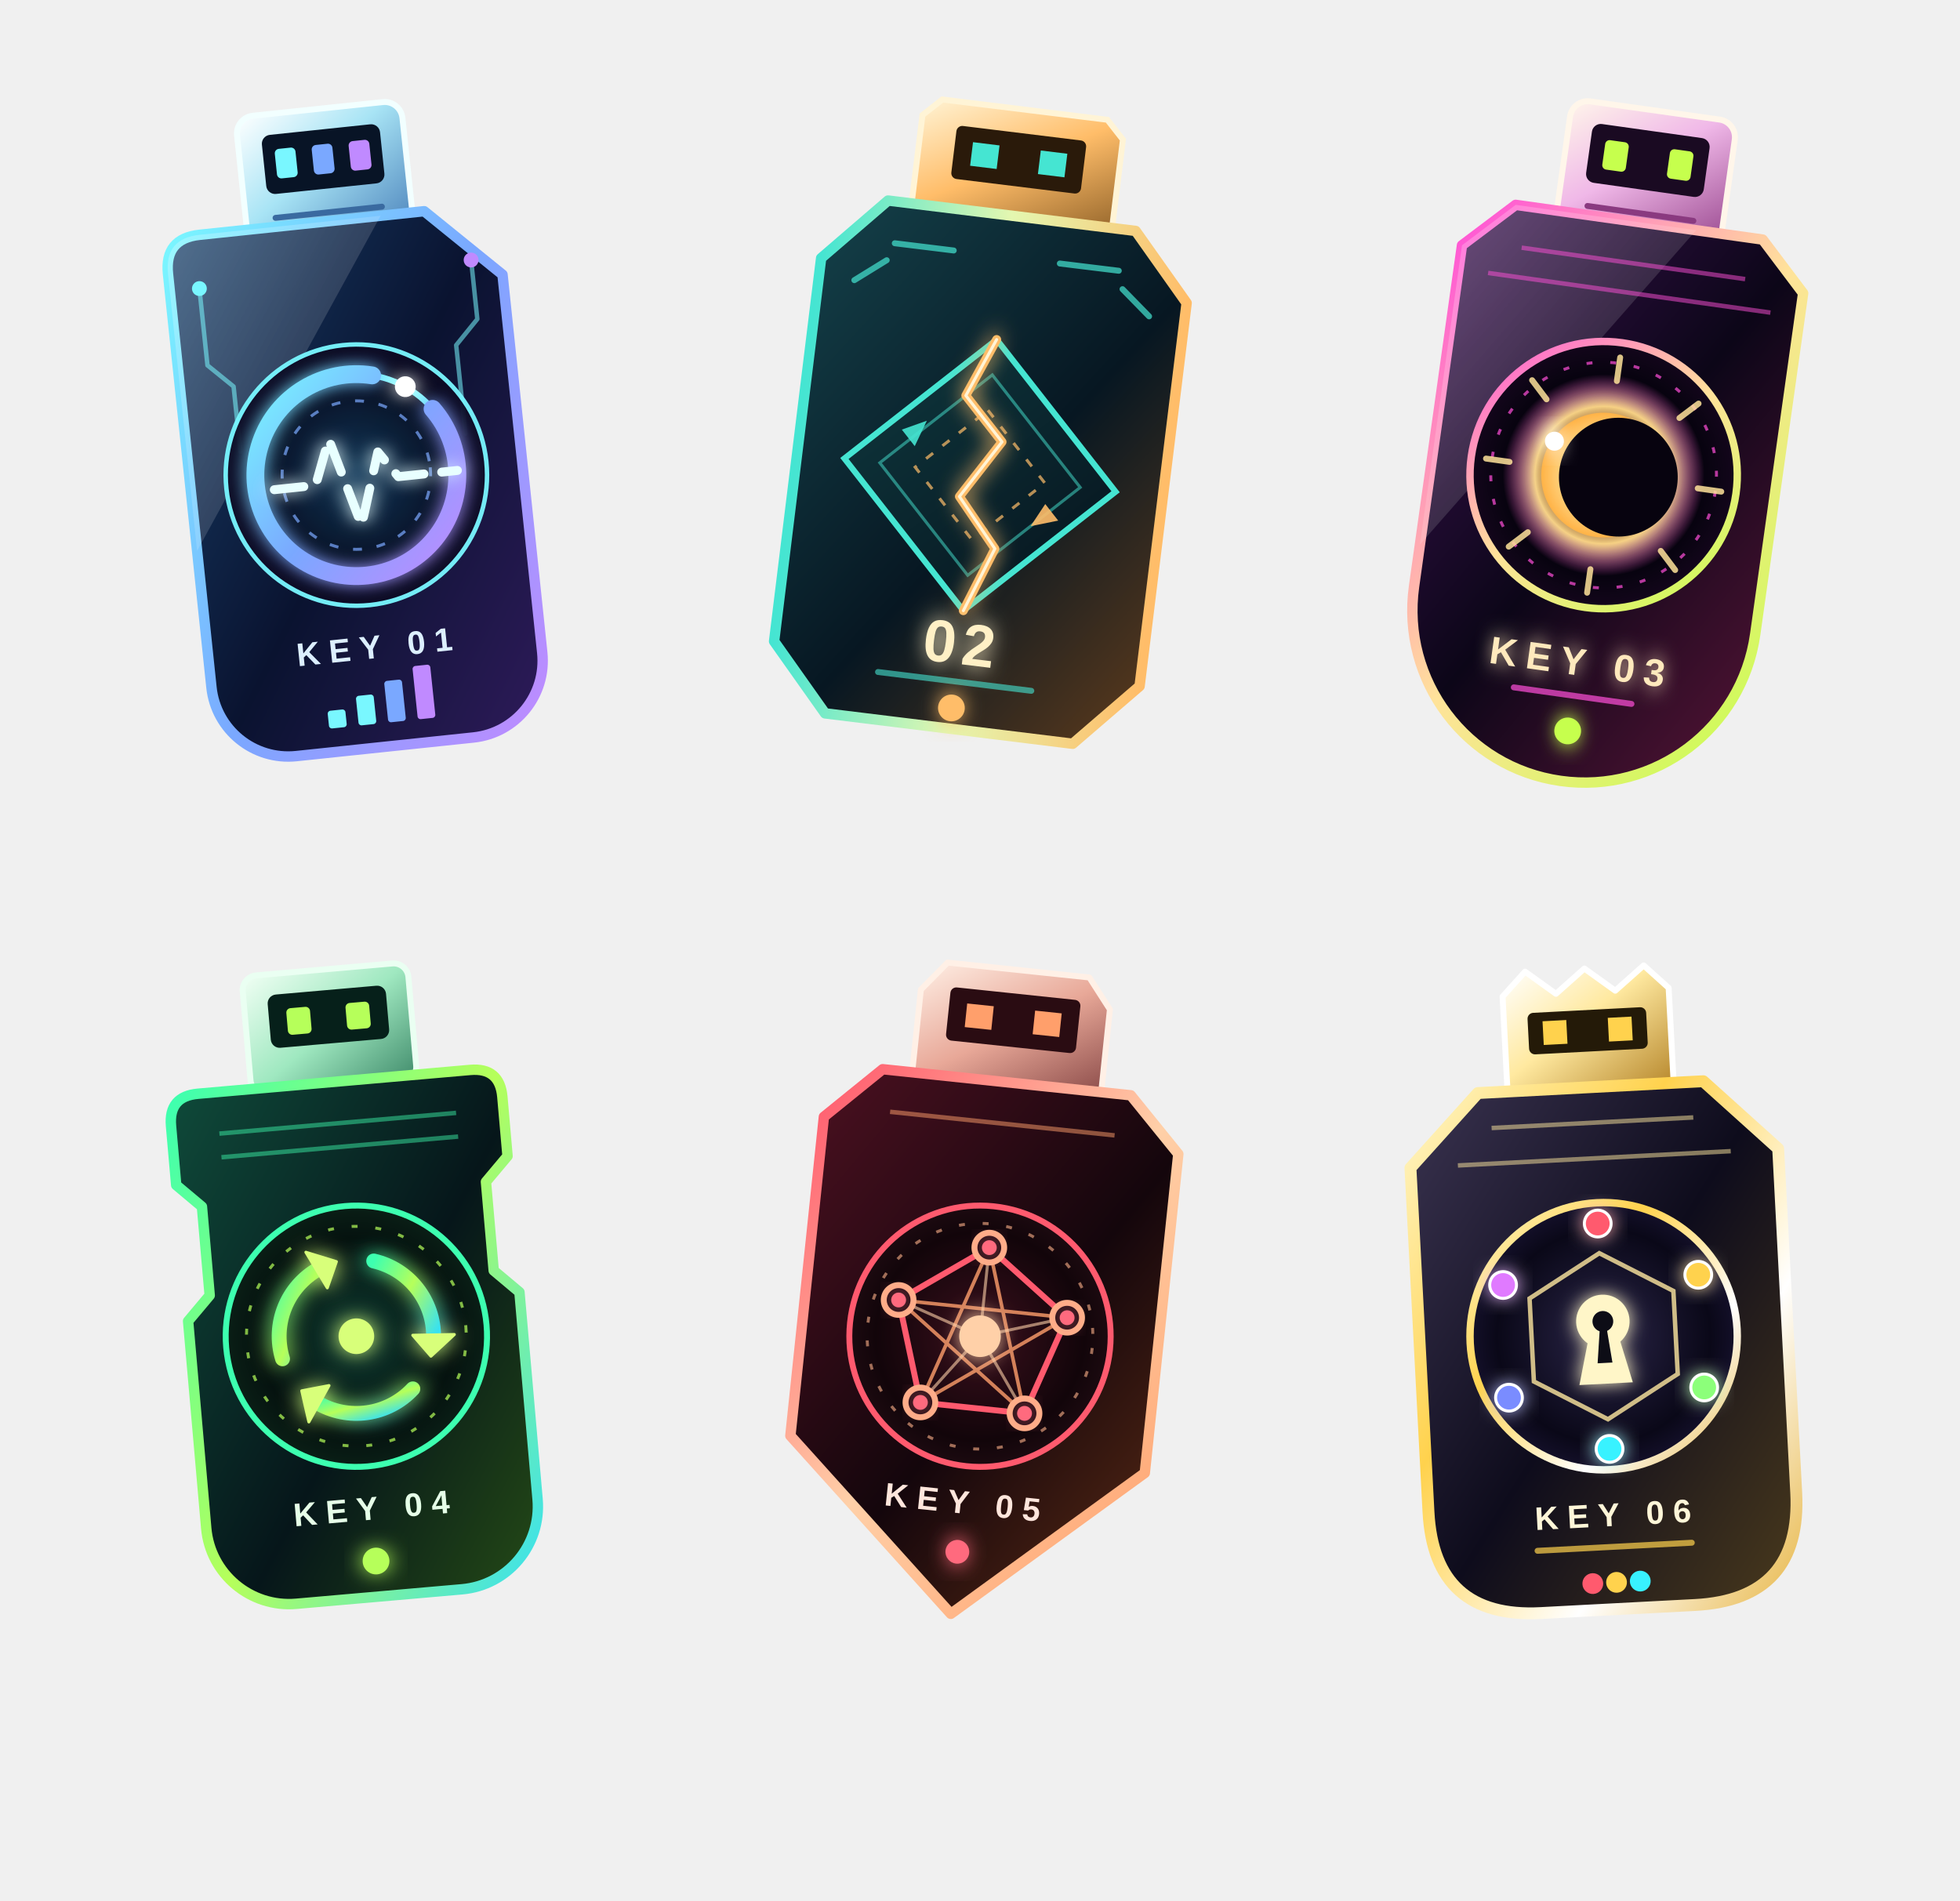
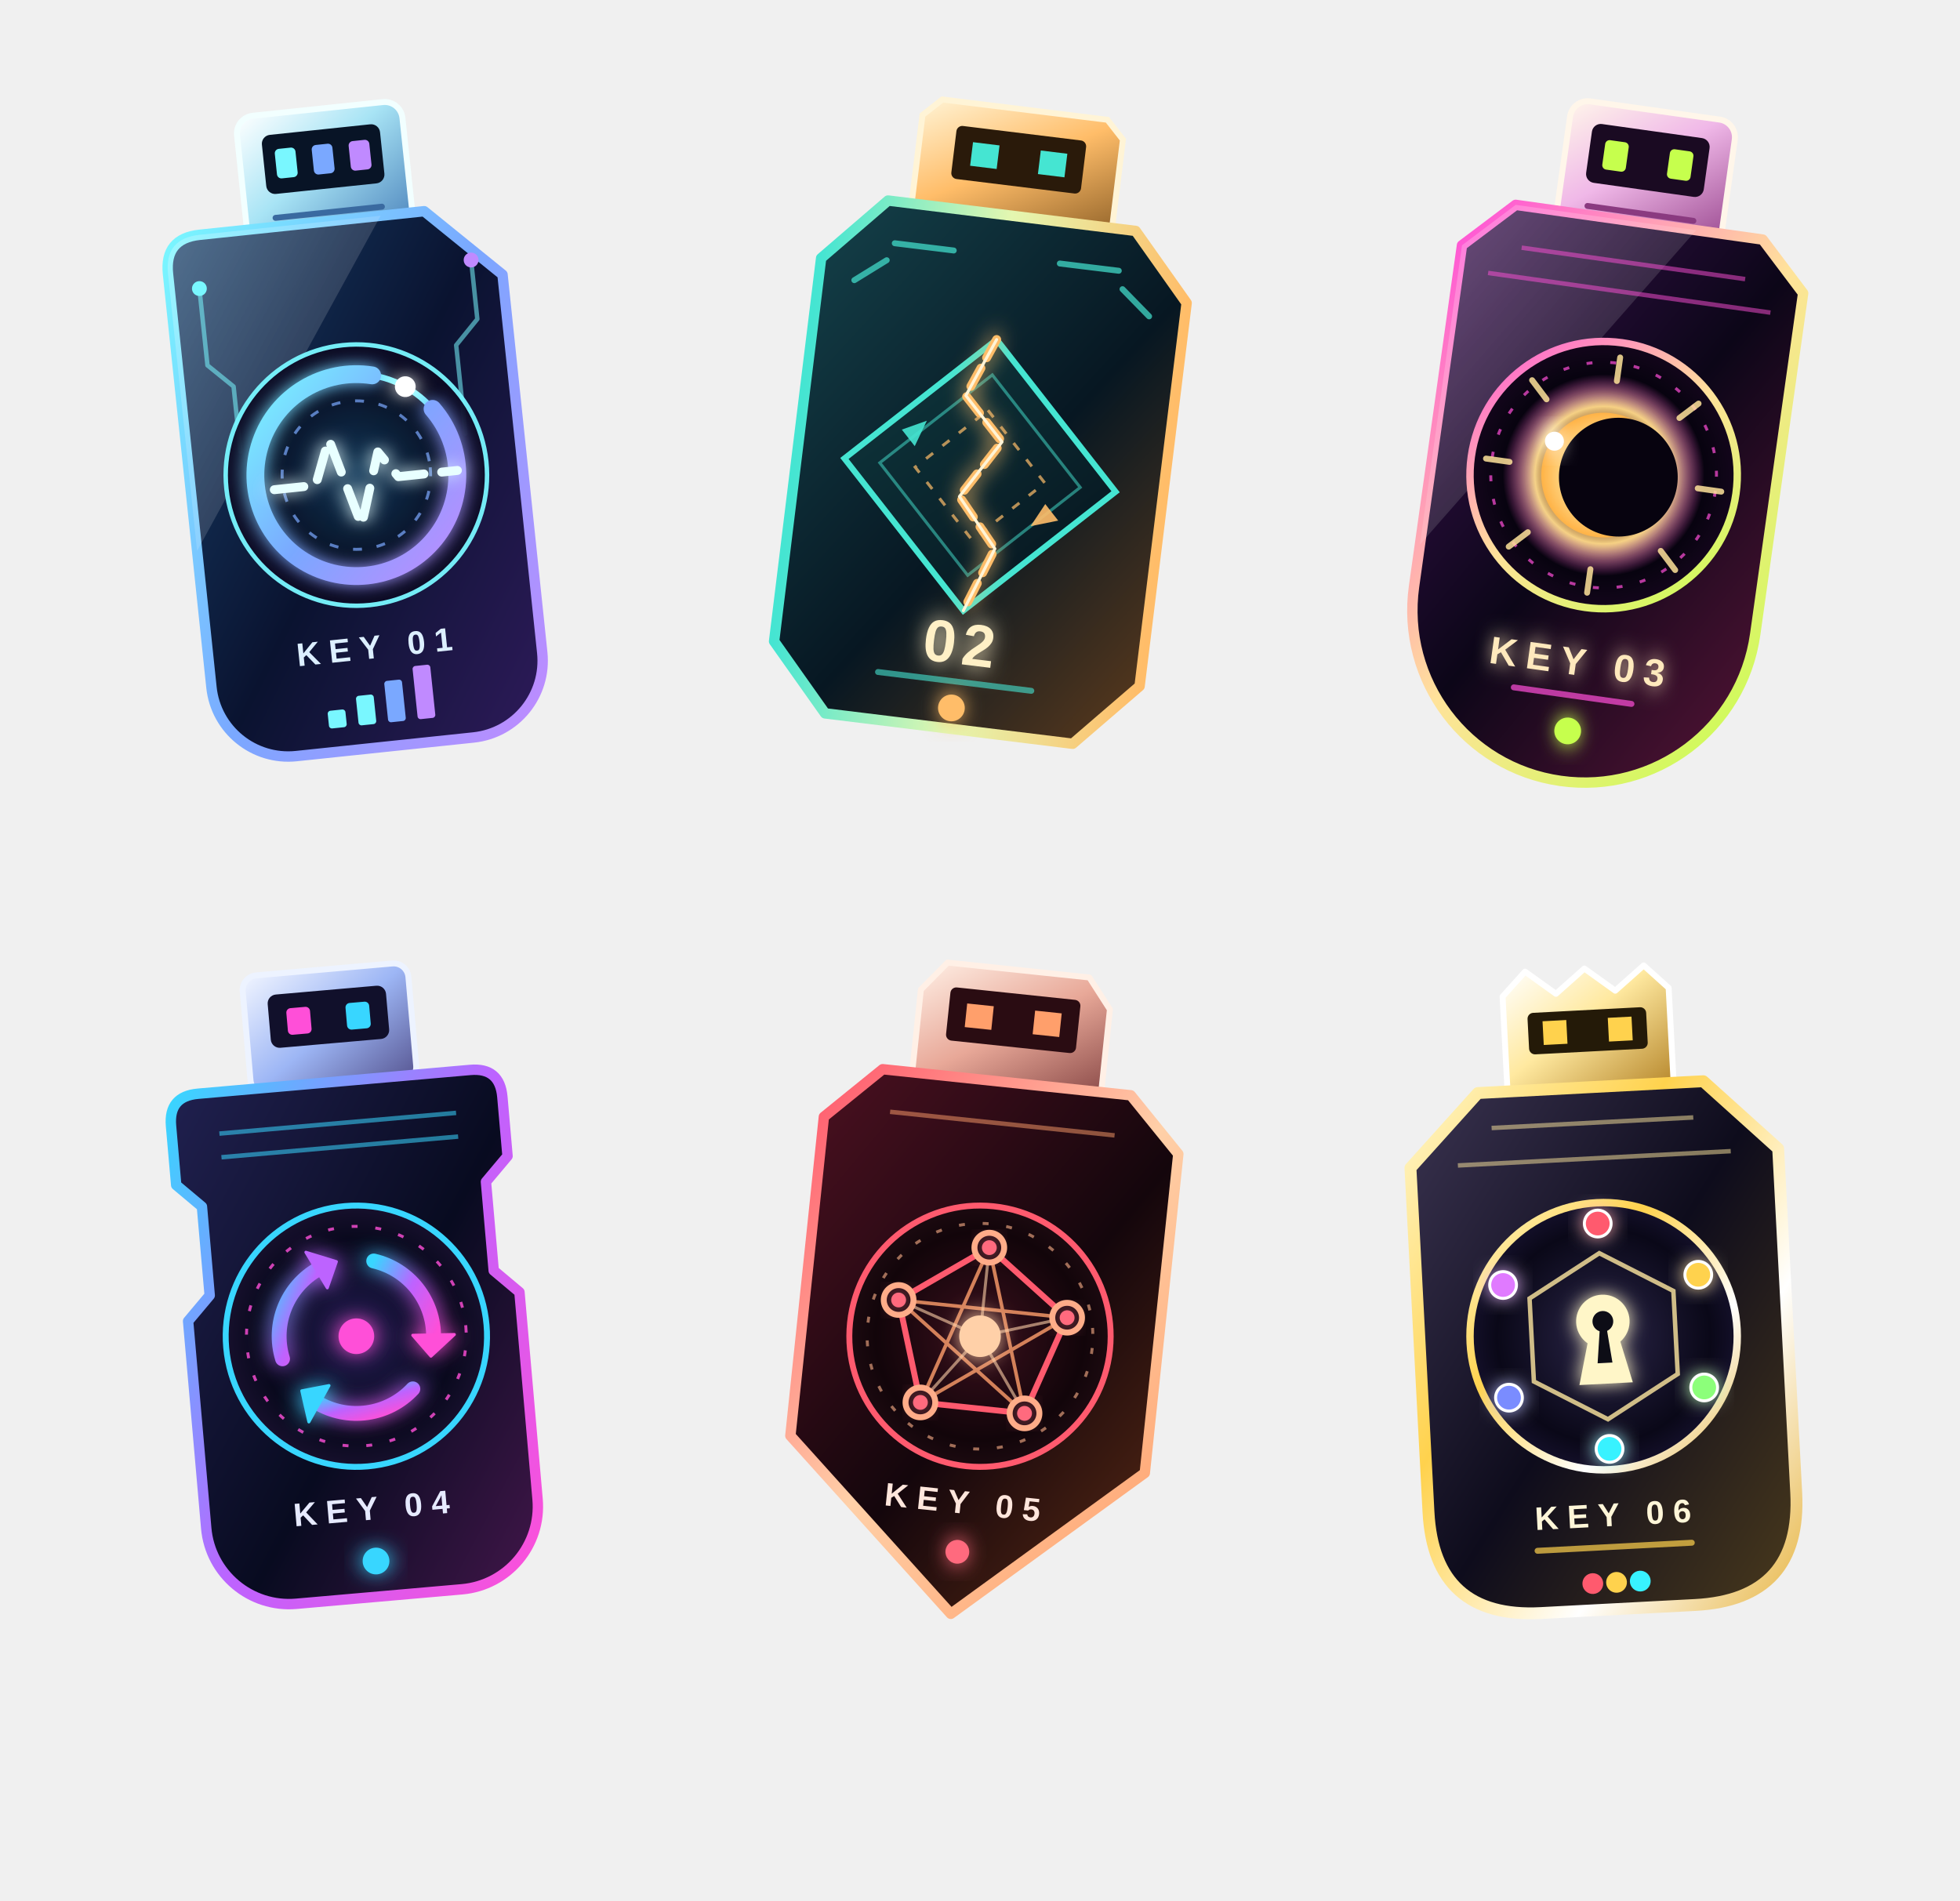
<svg xmlns="http://www.w3.org/2000/svg" viewBox="0 0 660 640" role="img" aria-label="Les six clés de résonance ECHO">
  <svg x="30" y="30" width="180" height="260" viewBox="0 0 180 260" overflow="visible">
    <defs>
      <linearGradient id="key01Shell" x1="0" y1="0" x2="1" y2="1">
        <stop stop-color="#17406a" />
        <stop offset="0.5" stop-color="#0a1330" />
        <stop offset="1" stop-color="#2e1a5a" />
      </linearGradient>
      <linearGradient id="key01Edge" x1="0" y1="0" x2="1" y2="1">
        <stop stop-color="#79f7ff" />
        <stop offset="0.5" stop-color="#7aa8ff" />
        <stop offset="1" stop-color="#c08aff" />
      </linearGradient>
      <linearGradient id="key01Metal" x1="0" y1="0" x2="1" y2="1">
        <stop stop-color="#ffffff" />
        <stop offset="0.45" stop-color="#a8e4f5" />
        <stop offset="1" stop-color="#4f86bd" />
      </linearGradient>
      <linearGradient id="key01Gloss" x1="0" y1="0" x2="1" y2="1">
        <stop stop-color="#ffffff" stop-opacity="0.28" />
        <stop offset="1" stop-color="#ffffff" stop-opacity="0" />
      </linearGradient>
      <radialGradient id="key01Core" cx="0.5" cy="0.5" r="0.5">
        <stop stop-color="#12395a" />
        <stop offset="0.75" stop-color="#060d20" />
        <stop offset="1" stop-color="#0d0a24" />
      </radialGradient>
      <clipPath id="key01Clip">
        <path d="M46 44h76l24 24v128a26 26 0 0 1-26 26H60a26 26 0 0 1-26-26V56q0-12 12-12Z" />
      </clipPath>
      <filter id="key01Glow" x="-50%" y="-50%" width="200%" height="200%">
        <feGaussianBlur stdDeviation="3" result="blur" />
        <feMerge>
          <feMergeNode in="blur" />
          <feMergeNode in="SourceGraphic" />
        </feMerge>
      </filter>
      <style>
      .k1-ring { transform-origin: 90px 130px; animation: k1-spin 14s linear infinite; }
      .k1-pulse { stroke-dasharray: 10 6; animation: k1-flow 1.6s linear infinite; }
      .k1-echo { transform-origin: 90px 130px; animation: k1-echo 3s ease-out infinite; }
      .k1-bar { animation: k1-bar 2.4s ease-in-out infinite; }
      .k1-bar.b2 { animation-delay: .3s; } .k1-bar.b3 { animation-delay: .6s; } .k1-bar.b4 { animation-delay: .9s; }
      @keyframes k1-spin { to { transform: rotate(360deg); } }
      @keyframes k1-flow { to { stroke-dashoffset: -32; } }
      @keyframes k1-echo { 0% { opacity: .8; transform: scale(.55); } 100% { opacity: 0; transform: scale(1.25); } }
      @keyframes k1-bar { 50% { opacity: .35; } }
      @media (prefers-reduced-motion: reduce) { .k1-ring, .k1-pulse, .k1-echo, .k1-bar { animation: none; } }
    </style>
    </defs>
    <g transform="translate(90 130) rotate(-6) translate(-90 -130)">
      <rect x="62" y="6" width="56" height="42" rx="6" fill="url(#key01Metal)" stroke="#f2ffff" stroke-width="2" />
      <rect x="70" y="13" width="40" height="20" rx="3" fill="#081426" />
      <rect x="74" y="18" width="7" height="10" rx="1.5" fill="#79f7ff" />
      <rect x="86.5" y="18" width="7" height="10" rx="1.5" fill="#7aa8ff" />
      <rect x="99" y="18" width="7" height="10" rx="1.5" fill="#c08aff" />
      <path d="M72 41h36" stroke="#3a6aa0" stroke-width="2" stroke-linecap="round" />
      <path d="M46 44h76l24 24v128a26 26 0 0 1-26 26H60a26 26 0 0 1-26-26V56q0-12 12-12Z" fill="url(#key01Shell)" stroke="url(#key01Edge)" stroke-width="3.5" stroke-linejoin="round" />
      <g clip-path="url(#key01Clip)">
        <path d="M20 40L110 40L20 170Z" fill="url(#key01Gloss)" />
      </g>
      <path d="M44 62v26l8 8v22M136 62v20l-8 8v30" fill="none" stroke="#79f7ff" stroke-width="1.5" stroke-linecap="round" stroke-linejoin="round" opacity="0.55" />
      <circle cx="44" cy="62" r="2.5" fill="#79f7ff" />
      <circle cx="136" cy="62" r="2.5" fill="#c08aff" />
      <circle cx="90" cy="130" r="44" fill="url(#key01Core)" stroke="#79f7ff" stroke-width="1.5" opacity="0.95" />
      <circle class="k1-echo" cx="90" cy="130" r="34" fill="none" stroke="#79f7ff" stroke-width="2" />
      <circle cx="90" cy="130" r="25" fill="none" stroke="#7aa8ff" stroke-width="1" stroke-dasharray="3 5" opacity="0.7" />
      <g class="k1-ring" filter="url(#key01Glow)">
        <path d="M117.85 110.5A34 34 0 1 1 98.8 97.16" fill="none" stroke="url(#key01Edge)" stroke-width="6" stroke-linecap="round" />
        <circle cx="109.5" cy="102.1" r="3.5" fill="#ffffff" />
      </g>
      <path class="k1-pulse" d="M62 132h14l6-15 8 30 8-24 6 9h20" fill="none" stroke="#e8ffff" stroke-width="3" stroke-linecap="round" stroke-linejoin="round" filter="url(#key01Glow)" />
      <text x="90" y="192" fill="#dcefff" font-family="Arial, sans-serif" font-size="11" font-weight="700" letter-spacing="3" text-anchor="middle">KEY 01</text>
      <rect class="k1-bar" x="72" y="208" width="6" height="6" rx="1" fill="#79f7ff" />
      <rect class="k1-bar b2" x="82" y="204" width="6" height="10" rx="1" fill="#79f7ff" />
      <rect class="k1-bar b3" x="92" y="200" width="6" height="14" rx="1" fill="#7aa8ff" />
      <rect class="k1-bar b4" x="102" y="196" width="6" height="18" rx="1" fill="#c08aff" />
    </g>
  </svg>
  <svg x="240" y="30" width="180" height="260" viewBox="0 0 180 260" overflow="visible">
    <defs>
      <linearGradient id="key02Shell" x1="0" y1="0" x2="1" y2="1">
        <stop stop-color="#14414a" />
        <stop offset="0.55" stop-color="#071722" />
        <stop offset="1" stop-color="#5c3a1c" />
      </linearGradient>
      <linearGradient id="key02Edge" x1="0" y1="0" x2="1" y2="0">
        <stop stop-color="#45e5d2" />
        <stop offset="0.5" stop-color="#e4f7b0" />
        <stop offset="1" stop-color="#ffbd69" />
      </linearGradient>
      <linearGradient id="key02Metal" x1="0" y1="0" x2="1" y2="1">
        <stop stop-color="#fff4d6" />
        <stop offset="0.5" stop-color="#ffbd69" />
        <stop offset="1" stop-color="#9a6a2e" />
      </linearGradient>
      <linearGradient id="key02Core" x1="0" y1="0" x2="1" y2="1">
        <stop stop-color="#0f3a40" />
        <stop offset="1" stop-color="#06111b" />
      </linearGradient>
      <filter id="key02Glow" x="-50%" y="-50%" width="200%" height="200%">
        <feGaussianBlur stdDeviation="3.5" result="blur" />
        <feMerge>
          <feMergeNode in="blur" />
          <feMergeNode in="SourceGraphic" />
        </feMerge>
      </filter>
      <style>
-       .k2-crack { animation: k2-crack 2.6s ease-in-out infinite; }
+       .k2-crack { stroke-dasharray: 7 4; animation: k2-crack 2.6s ease-in-out infinite; }
      .k2-shard-a { animation: k2-drift-a 4s ease-in-out infinite; }
      .k2-shard-b { animation: k2-drift-b 4.6s ease-in-out infinite; }
-       @keyframes k2-crack { 50% { opacity: .55; } }
-       @keyframes k2-drift-a { 50% { transform: translate(-3px, -4px); } }
-       @keyframes k2-drift-b { 50% { transform: translate(3px, 4px); } }
-       @media (prefers-reduced-motion: reduce) { .k2-crack, .k2-shard-a, .k2-shard-b { animation: none; } }
+       .k2-led { animation: k2-led 1.5s ease-in-out infinite; }
+       @keyframes k2-crack { 50% { opacity: .55; stroke-dashoffset: 22; } }
+       @keyframes k2-drift-a { 50% { transform: translate(-4px, -5px); } }
+       @keyframes k2-drift-b { 50% { transform: translate(4px, 5px); } }
+       @keyframes k2-led { 50% { opacity: .25; } }
+       @media (prefers-reduced-motion: reduce) { .k2-crack, .k2-shard-a, .k2-shard-b, .k2-led { animation: none; } }
    </style>
    </defs>
    <g transform="translate(90 130) rotate(7) translate(-90 -130)">
      <path d="M62 6h56l6 6v30H56V12l6-6Z" fill="url(#key02Metal)" stroke="#fff4d6" stroke-width="2" />
      <rect x="68" y="14" width="44" height="18" rx="2" fill="#2a1a0a" />
      <rect x="74" y="19" width="9" height="8" fill="#45e5d2" />
      <rect x="97" y="19" width="9" height="8" fill="#45e5d2" />
      <path d="M48 42h84l20 22v130l-20 22H48l-20-22V64l20-22Z" fill="url(#key02Shell)" stroke="url(#key02Edge)" stroke-width="3.5" stroke-linejoin="round" />
      <path d="M52 56h20m36 0h20M40 70l10-8m90 8-10-8" fill="none" stroke="#45e5d2" stroke-width="2" stroke-linecap="round" opacity="0.7" />
      <path d="M90 84l46 46-46 46-46-46 46-46Z" fill="url(#key02Core)" stroke="#45e5d2" stroke-width="2" />
      <path d="M90 96l34 34-34 34-34-34 34-34Z" fill="none" stroke="#45e5d2" stroke-width="1" opacity="0.5" />
      <path d="M90 108l22 22-22 22-22-22 22-22Z" fill="none" stroke="#ffbd69" stroke-width="1" stroke-dasharray="3 4" opacity="0.7" />
      <g class="k2-shard-a">
        <path d="M62 118l8-4-3 9Z" fill="#45e5d2" opacity="0.9" />
      </g>
      <g class="k2-shard-b">
        <path d="M118 142l-9 3 4-8Z" fill="#ffbd69" opacity="0.9" />
      </g>
      <path class="k2-crack" d="M90 84l-8 20 14 14-12 20 14 16-8 22" fill="none" stroke="#ffbd69" stroke-width="3" stroke-linecap="round" stroke-linejoin="round" filter="url(#key02Glow)" />
      <path d="M90 84l-8 20 14 14-12 20 14 16-8 22" fill="none" stroke="#fff4d6" stroke-width="1" stroke-linecap="round" stroke-linejoin="round" />
      <text x="90" y="194" fill="#fff0c6" font-family="Arial, sans-serif" font-size="20" font-weight="700" letter-spacing="2" text-anchor="middle" filter="url(#key02Glow)">02</text>
      <path d="M64 200h52" stroke="#45e5d2" stroke-width="2" stroke-linecap="round" opacity="0.6" />
-       <circle cx="90" cy="209" r="4.5" fill="#ffbd69" filter="url(#key02Glow)" />
+       <circle class="k2-led" cx="90" cy="209" r="4.5" fill="#ffbd69" filter="url(#key02Glow)" />
    </g>
  </svg>
  <svg x="450" y="30" width="180" height="260" viewBox="0 0 180 260" overflow="visible">
    <defs>
      <linearGradient id="key03Shell" x1="0" y1="0" x2="1" y2="1">
        <stop stop-color="#3a1250" />
        <stop offset="0.5" stop-color="#0c0618" />
        <stop offset="1" stop-color="#561436" />
      </linearGradient>
      <linearGradient id="key03Edge" x1="0" y1="0" x2="1" y2="1">
        <stop stop-color="#ff4fd8" />
        <stop offset="0.5" stop-color="#ffe39a" />
        <stop offset="1" stop-color="#c6ff4d" />
      </linearGradient>
      <linearGradient id="key03Metal" x1="0" y1="0" x2="1" y2="1">
        <stop stop-color="#fff6ea" />
        <stop offset="0.45" stop-color="#f0b8e8" />
        <stop offset="1" stop-color="#9a4a90" />
      </linearGradient>
      <linearGradient id="key03Gloss" x1="0" y1="0" x2="1" y2="1">
        <stop stop-color="#ffffff" stop-opacity="0.26" />
        <stop offset="1" stop-color="#ffffff" stop-opacity="0" />
      </linearGradient>
      <radialGradient id="key03Core" cx="0.5" cy="0.5" r="0.5">
        <stop stop-color="#2a0a36" />
        <stop offset="0.75" stop-color="#07030f" />
        <stop offset="1" stop-color="#14061c" />
      </radialGradient>
      <radialGradient id="key03Corona" cx="0.5" cy="0.5" r="0.5">
        <stop offset="0.5" stop-color="#ffe39a" stop-opacity="0" />
        <stop offset="0.68" stop-color="#ffe39a" stop-opacity="0.95" />
        <stop offset="1" stop-color="#ff4fd8" stop-opacity="0" />
      </radialGradient>
      <radialGradient id="key03Sun" cx="0.5" cy="0.5" r="0.5">
        <stop stop-color="#ffffff" />
        <stop offset="0.5" stop-color="#ffe39a" />
        <stop offset="1" stop-color="#ffb347" />
      </radialGradient>
      <clipPath id="key03Clip">
        <path d="M48 44h84l16 16v116a58 58 0 0 1-116 0V60l16-16Z" />
      </clipPath>
      <filter id="key03Glow" x="-50%" y="-50%" width="200%" height="200%">
        <feGaussianBlur stdDeviation="3.2" result="blur" />
        <feMerge>
          <feMergeNode in="blur" />
          <feMergeNode in="SourceGraphic" />
        </feMerge>
      </filter>
      <style>
      .k3-corona { transform-origin: 90px 130px; animation: k3-pulse 3.2s ease-in-out infinite; }
      .k3-rays { transform-origin: 90px 130px; animation: k3-spin 22s linear infinite; }
      .k3-moon { animation: k3-drift 5s ease-in-out infinite; }
      .k3-bead { animation: k3-bead 5s ease-in-out infinite; }
      .k3-led { animation: k3-led 2.4s ease-in-out infinite; }
      @keyframes k3-pulse { 50% { opacity: .55; transform: scale(1.1); } }
      @keyframes k3-spin { to { transform: rotate(360deg); } }
      @keyframes k3-drift { 50% { transform: translateX(3px); } }
      @keyframes k3-bead { 50% { opacity: .35; } }
      @keyframes k3-led { 50% { opacity: .35; } }
      @media (prefers-reduced-motion: reduce) { .k3-corona, .k3-rays, .k3-moon, .k3-bead, .k3-led { animation: none; } }
    </style>
    </defs>
    <g transform="translate(90 130) rotate(8) translate(-90 -130)">
      <rect x="62" y="6" width="56" height="42" rx="6" fill="url(#key03Metal)" stroke="#fff6ea" stroke-width="2" />
      <rect x="70" y="13" width="40" height="20" rx="3" fill="#1a0a22" />
      <rect x="75" y="18" width="8" height="10" rx="1.5" fill="#c6ff4d" />
      <rect x="97" y="18" width="8" height="10" rx="1.5" fill="#c6ff4d" />
      <path d="M72 41h36" stroke="#8a3a80" stroke-width="2" stroke-linecap="round" />
      <path d="M48 44h84l16 16v116a58 58 0 0 1-116 0V60l16-16Z" fill="url(#key03Shell)" stroke="url(#key03Edge)" stroke-width="3.5" stroke-linejoin="round" />
      <g clip-path="url(#key03Clip)">
        <path d="M20 40L112 40L20 180Z" fill="url(#key03Gloss)" />
      </g>
      <path d="M52 58h76M42 68h96" fill="none" stroke="#ff4fd8" stroke-width="1.5" opacity="0.5" />
      <circle cx="90" cy="130" r="45" fill="url(#key03Core)" stroke="url(#key03Edge)" stroke-width="2.5" />
      <circle cx="90" cy="130" r="38" fill="none" stroke="#ff4fd8" stroke-width="1" stroke-dasharray="2 6" opacity="0.7" />
      <circle class="k3-corona" cx="90" cy="130" r="34" fill="url(#key03Corona)" />
      <g class="k3-rays" stroke="#ffe39a" stroke-width="2" stroke-linecap="round" opacity="0.85">
        <path d="M90 90v8M90 162v8M50 130h8M122 130h8M61.7 101.7l5.7 5.7M112.6 152.6l5.7 5.7M118.3 101.7l-5.7 5.7M67.4 152.6l-5.7 5.7" />
      </g>
      <circle cx="90" cy="130" r="21" fill="url(#key03Sun)" filter="url(#key03Glow)" />
      <circle class="k3-moon" cx="95" cy="130" r="20" fill="#07030f" />
      <circle class="k3-bead" cx="72" cy="121" r="3.2" fill="#ffffff" filter="url(#key03Glow)" />
      <text x="90" y="198" fill="#ffe9bd" font-family="Arial, sans-serif" font-size="13" font-weight="700" letter-spacing="3" text-anchor="middle" filter="url(#key03Glow)">KEY 03</text>
      <path d="M70 205h40" stroke="#ff4fd8" stroke-width="2" stroke-linecap="round" opacity="0.7" />
      <circle class="k3-led" cx="90" cy="217" r="4.5" fill="#c6ff4d" filter="url(#key03Glow)" />
    </g>
  </svg>
  <svg x="30" y="320" width="180" height="260" viewBox="0 0 180 260" overflow="visible">
    <defs>
      <linearGradient id="key04Shell" x1="0" y1="0" x2="1" y2="1">
-         <stop stop-color="#0f4a3a" />
-         <stop offset="0.55" stop-color="#06161a" />
-         <stop offset="1" stop-color="#244a16" />
+         <stop stop-color="#20204f" />
+         <stop offset="0.55" stop-color="#080b20" />
+         <stop offset="1" stop-color="#42164a" />
      </linearGradient>
      <linearGradient id="key04Edge" x1="0" y1="0" x2="1" y2="1">
-         <stop stop-color="#3dffb0" />
-         <stop offset="0.5" stop-color="#b6ff5a" />
-         <stop offset="1" stop-color="#38e1f0" />
+         <stop stop-color="#38d6ff" />
+         <stop offset="0.5" stop-color="#bd63ff" />
+         <stop offset="1" stop-color="#ff4fd8" />
      </linearGradient>
      <linearGradient id="key04Metal" x1="0" y1="0" x2="1" y2="1">
-         <stop stop-color="#f1fff4" />
-         <stop offset="0.5" stop-color="#9fe8c0" />
-         <stop offset="1" stop-color="#3f8a6a" />
+         <stop stop-color="#f1f5ff" />
+         <stop offset="0.5" stop-color="#9db6f5" />
+         <stop offset="1" stop-color="#55538f" />
      </linearGradient>
      <radialGradient id="key04Core" cx="0.5" cy="0.5" r="0.5">
-         <stop stop-color="#0e3a30" />
-         <stop offset="0.75" stop-color="#05120f" />
-         <stop offset="1" stop-color="#0a1f16" />
+         <stop stop-color="#211b4f" />
+         <stop offset="0.75" stop-color="#09091d" />
+         <stop offset="1" stop-color="#17102d" />
      </radialGradient>
      <filter id="key04Glow" x="-50%" y="-50%" width="200%" height="200%">
        <feGaussianBlur stdDeviation="3.5" result="blur" />
        <feMerge>
          <feMergeNode in="blur" />
          <feMergeNode in="SourceGraphic" />
        </feMerge>
      </filter>
      <style>
      .k4-cycle { transform-origin: 90px 130px; animation: k4-spin 9s linear infinite; }
      .k4-led { animation: k4-led 2.2s ease-in-out infinite; }
      @keyframes k4-spin { to { transform: rotate(360deg); } }
      @keyframes k4-led { 50% { opacity: .35; } }
      @media (prefers-reduced-motion: reduce) { .k4-cycle, .k4-led { animation: none; } }
    </style>
    </defs>
    <g transform="translate(90 130) rotate(-5) translate(-90 -130)">
-       <rect x="62" y="6" width="56" height="40" rx="5" fill="url(#key04Metal)" stroke="#eafff2" stroke-width="2" />
-       <rect x="70" y="13" width="40" height="18" rx="3" fill="#06201a" />
-       <rect x="76" y="18" width="8" height="9" rx="1.5" fill="#b6ff5a" />
-       <rect x="96" y="18" width="8" height="9" rx="1.5" fill="#b6ff5a" />
+       <rect x="62" y="6" width="56" height="40" rx="5" fill="url(#key04Metal)" stroke="#edf3ff" stroke-width="2" />
+       <rect x="70" y="13" width="40" height="18" rx="3" fill="#11102b" />
+       <rect x="76" y="18" width="8" height="9" rx="1.5" fill="#ff4fd8" />
+       <rect x="96" y="18" width="8" height="9" rx="1.5" fill="#38d6ff" />
      <path d="M44 44h92q10 0 10 10v20l-8 8v30l8 8v70a28 28 0 0 1-28 28H62a28 28 0 0 1-28-28v-70l8-8V82l-8-8V54q0-10 10-10Z" fill="url(#key04Shell)" stroke="url(#key04Edge)" stroke-width="3.5" stroke-linejoin="round" />
-       <path d="M50 58h80M50 66h80" stroke="#3dffb0" stroke-width="1.5" opacity="0.45" />
-       <circle cx="90" cy="130" r="44" fill="url(#key04Core)" stroke="#3dffb0" stroke-width="2" />
-       <circle cx="90" cy="130" r="37" fill="none" stroke="#b6ff5a" stroke-width="1" stroke-dasharray="2 6" opacity="0.7" />
+       <path d="M50 58h80M50 66h80" stroke="#38d6ff" stroke-width="1.5" opacity="0.55" />
+       <circle cx="90" cy="130" r="44" fill="url(#key04Core)" stroke="#38d6ff" stroke-width="2" />
+       <circle cx="90" cy="130" r="37" fill="none" stroke="#ff4fd8" stroke-width="1" stroke-dasharray="2 6" opacity="0.8" />
      <g class="k4-cycle" filter="url(#key04Glow)">
        <path d="M98.03,105.27 A26 26 0 0 1 115.86,132.72" fill="none" stroke="url(#key04Edge)" stroke-width="5" stroke-linecap="round" />
-         <path d="M114.43,138.89 L122.92,132.3 L108.95,131.33 Z" fill="#d8ff7a" stroke="#d8ff7a" stroke-width="1" stroke-linejoin="round" />
+         <path d="M114.43,138.89 L122.92,132.3 L108.95,131.33 Z" fill="#ff4fd8" stroke="#ff4fd8" stroke-width="1" stroke-linejoin="round" />
        <path d="M107.4,149.32 A26 26 0 0 1 74.72,151.03" fill="none" stroke="url(#key04Edge)" stroke-width="5" stroke-linecap="round" />
-         <path d="M70.08,146.71 L71.55,157.36 L79.38,145.75 Z" fill="#d8ff7a" stroke="#d8ff7a" stroke-width="1" stroke-linejoin="round" />
+         <path d="M70.08,146.71 L71.55,157.36 L79.38,145.75 Z" fill="#38d6ff" stroke="#38d6ff" stroke-width="1" stroke-linejoin="round" />
        <path d="M64.57,135.41 A26 26 0 0 1 79.42,106.25" fill="none" stroke="url(#key04Edge)" stroke-width="5" stroke-linecap="round" />
-         <path d="M85.49,104.39 L75.53,100.34 L81.67,112.92 Z" fill="#d8ff7a" stroke="#d8ff7a" stroke-width="1" stroke-linejoin="round" />
-       </g>
-       <circle cx="90" cy="130" r="6" fill="#d8ff7a" filter="url(#key04Glow)" />
-       <text x="90" y="192" fill="#e6ffe8" font-family="Arial, sans-serif" font-size="11" font-weight="700" letter-spacing="3" text-anchor="middle">KEY 04</text>
-       <circle class="k4-led" cx="90" cy="206" r="4.5" fill="#b6ff5a" filter="url(#key04Glow)" />
+         <path d="M85.49,104.39 L75.53,100.34 L81.67,112.92 Z" fill="#bd63ff" stroke="#bd63ff" stroke-width="1" stroke-linejoin="round" />
+       </g>
+       <circle cx="90" cy="130" r="6" fill="#ff4fd8" filter="url(#key04Glow)" />
+       <text x="90" y="192" fill="#e6eaff" font-family="Arial, sans-serif" font-size="11" font-weight="700" letter-spacing="3" text-anchor="middle">KEY 04</text>
+       <circle class="k4-led" cx="90" cy="206" r="4.5" fill="#38d6ff" filter="url(#key04Glow)" />
    </g>
  </svg>
  <svg x="240" y="320" width="180" height="260" viewBox="0 0 180 260" overflow="visible">
    <defs>
      <linearGradient id="key05Shell" x1="0" y1="0" x2="1" y2="1">
        <stop stop-color="#4a1020" />
        <stop offset="0.55" stop-color="#14060c" />
        <stop offset="1" stop-color="#5a2a14" />
      </linearGradient>
      <linearGradient id="key05Edge" x1="0" y1="0" x2="1" y2="1">
        <stop stop-color="#ff5a6e" />
        <stop offset="0.5" stop-color="#ffd0a8" />
        <stop offset="1" stop-color="#ff9f6b" />
      </linearGradient>
      <linearGradient id="key05Metal" x1="0" y1="0" x2="1" y2="1">
        <stop stop-color="#fff0e6" />
        <stop offset="0.5" stop-color="#e8a898" />
        <stop offset="1" stop-color="#8a4a48" />
      </linearGradient>
      <radialGradient id="key05Core" cx="0.5" cy="0.5" r="0.5">
        <stop stop-color="#3a0f1c" />
        <stop offset="0.8" stop-color="#12050a" />
        <stop offset="1" stop-color="#1c0a10" />
      </radialGradient>
      <filter id="key05Glow" x="-50%" y="-50%" width="200%" height="200%">
        <feGaussianBlur stdDeviation="3.5" result="blur" />
        <feMerge>
          <feMergeNode in="blur" />
          <feMergeNode in="SourceGraphic" />
        </feMerge>
      </filter>
      <style>
      .k5-net { animation: k5-net 3s ease-in-out infinite; }
      .k5-node { animation: k5-node 2.4s ease-in-out infinite; }
+       .k5-core { transform-box: fill-box; transform-origin: center; animation: k5-core 1.8s ease-in-out infinite; }
      .k5-node.n1 { animation-delay: .4s; } .k5-node.n2 { animation-delay: .8s; } .k5-node.n3 { animation-delay: 1.2s; } .k5-node.n4 { animation-delay: 1.6s; }
      @keyframes k5-net { 50% { opacity: .45; } }
      @keyframes k5-node { 50% { opacity: .3; } }
-       @media (prefers-reduced-motion: reduce) { .k5-net, .k5-node { animation: none; } }
+       @keyframes k5-core { 50% { opacity: .55; transform: scale(.72); } }
+       @media (prefers-reduced-motion: reduce) { .k5-net, .k5-node, .k5-core { animation: none; } }
    </style>
    </defs>
    <g transform="translate(90 130) rotate(6) translate(-90 -130)">
      <path d="M66 6h48l8 10v30H58V16l8-10Z" fill="url(#key05Metal)" stroke="#fff0e6" stroke-width="2" stroke-linejoin="round" />
      <rect x="68" y="14" width="44" height="18" rx="2" fill="#2a0c12" />
      <rect x="74" y="19" width="9" height="8" fill="#ff9f6b" />
      <rect x="97" y="19" width="9" height="8" fill="#ff9f6b" />
      <path d="M48 44h84l18 18v108l-60 54-60-54V62l18-18Z" fill="url(#key05Shell)" stroke="url(#key05Edge)" stroke-width="3.5" stroke-linejoin="round" />
      <path d="M52 58h76" stroke="#ff9f6b" stroke-width="1.5" opacity="0.5" />
      <circle cx="90" cy="130" r="44" fill="url(#key05Core)" stroke="#ff5a6e" stroke-width="2" />
      <circle cx="90" cy="130" r="38" fill="none" stroke="#ffb38a" stroke-width="1" stroke-dasharray="2 6" opacity="0.6" />
      <g class="k5-net" fill="none" stroke-linecap="round">
        <path d="M90,100 L107.63,154.27 M118.53,120.73 L72.37,154.27 M107.63,154.27 L61.47,120.73 M72.37,154.27 L90,100 M61.47,120.73 L118.53,120.73 " stroke="#ff9f6b" stroke-width="1.2" opacity="0.8" />
        <path d="M90,100 L118.53,120.73 M118.53,120.73 L107.63,154.27 M107.63,154.27 L72.37,154.27 M72.37,154.27 L61.47,120.73 M61.47,120.73 L90,100 " stroke="#ff5a6e" stroke-width="2" />
        <path d="M90,130 L90,100 M90,130 L118.53,120.73 M90,130 L107.63,154.27 M90,130 L72.37,154.27 M90,130 L61.47,120.73 " stroke="#ffd0a8" stroke-width="1" opacity="0.6" />
      </g>
      <circle cx="90" cy="100" r="5" fill="#1a0a10" stroke="#ffb38a" stroke-width="2" />
      <circle class="k5-node n0" cx="90" cy="100" r="2.5" fill="#ff6b7e" filter="url(#key05Glow)" />
      <circle cx="118.53" cy="120.73" r="5" fill="#1a0a10" stroke="#ffb38a" stroke-width="2" />
      <circle class="k5-node n1" cx="118.53" cy="120.73" r="2.5" fill="#ff6b7e" filter="url(#key05Glow)" />
      <circle cx="107.63" cy="154.27" r="5" fill="#1a0a10" stroke="#ffb38a" stroke-width="2" />
      <circle class="k5-node n2" cx="107.63" cy="154.27" r="2.5" fill="#ff6b7e" filter="url(#key05Glow)" />
      <circle cx="72.37" cy="154.27" r="5" fill="#1a0a10" stroke="#ffb38a" stroke-width="2" />
      <circle class="k5-node n3" cx="72.37" cy="154.27" r="2.5" fill="#ff6b7e" filter="url(#key05Glow)" />
      <circle cx="61.47" cy="120.73" r="5" fill="#1a0a10" stroke="#ffb38a" stroke-width="2" />
      <circle class="k5-node n4" cx="61.47" cy="120.73" r="2.5" fill="#ff6b7e" filter="url(#key05Glow)" />
-       <circle cx="90" cy="130" r="7" fill="#ffd0a8" filter="url(#key05Glow)" />
+       <circle class="k5-core" cx="90" cy="130" r="7" fill="#ffd0a8" filter="url(#key05Glow)" />
      <text x="90" y="190" fill="#ffe6dc" font-family="Arial, sans-serif" font-size="11" font-weight="700" letter-spacing="3" text-anchor="middle">KEY 05</text>
      <circle cx="90" cy="203" r="4" fill="#ff6b7e" filter="url(#key05Glow)" />
    </g>
  </svg>
  <svg x="450" y="320" width="180" height="260" viewBox="0 0 180 260" overflow="visible">
    <defs>
      <linearGradient id="key06Shell" x1="0" y1="0" x2="1" y2="1">
        <stop stop-color="#3a3350" />
        <stop offset="0.5" stop-color="#0e0c1c" />
        <stop offset="1" stop-color="#4a3a1c" />
      </linearGradient>
      <linearGradient id="key06Edge" x1="0" y1="0" x2="1" y2="1">
        <stop stop-color="#fff6c8" />
        <stop offset="0.35" stop-color="#ffd24d" />
        <stop offset="0.7" stop-color="#ffffff" />
        <stop offset="1" stop-color="#e8b84a" />
      </linearGradient>
      <linearGradient id="key06Metal" x1="0" y1="0" x2="1" y2="1">
        <stop stop-color="#ffffff" />
        <stop offset="0.45" stop-color="#ffe9a0" />
        <stop offset="1" stop-color="#b8892e" />
      </linearGradient>
      <radialGradient id="key06Core" cx="0.5" cy="0.5" r="0.5">
        <stop stop-color="#2a2548" />
        <stop offset="0.8" stop-color="#0a0818" />
        <stop offset="1" stop-color="#14102a" />
      </radialGradient>
      <filter id="key06Glow" x="-50%" y="-50%" width="200%" height="200%">
        <feGaussianBlur stdDeviation="3" result="blur" />
        <feMerge>
          <feMergeNode in="blur" />
          <feMergeNode in="SourceGraphic" />
        </feMerge>
      </filter>
      <style>
      .k6-gems { transform-origin: 90px 130px; animation: k6-spin 20s linear infinite; }
      .k6-lock { animation: k6-lock 2.8s ease-in-out infinite; }
      @keyframes k6-spin { to { transform: rotate(360deg); } }
      @keyframes k6-lock { 50% { opacity: .6; } }
      @media (prefers-reduced-motion: reduce) { .k6-gems, .k6-lock { animation: none; } }
    </style>
    </defs>
    <g transform="translate(90 130) rotate(-3) translate(-90 -130)">
      <path d="M62 14l8-8 10 8 10-8 10 8 10-8 8 8v32H62V14Z" fill="url(#key06Metal)" stroke="#ffffff" stroke-width="2" stroke-linejoin="round" />
      <rect x="70" y="20" width="40" height="14" rx="2" fill="#241a08" />
      <rect x="75" y="23" width="8" height="8" fill="#ffd24d" />
      <rect x="97" y="23" width="8" height="8" fill="#ffd24d" />
      <path d="M52 46h76l24 24v116q0 36-36 36H64q-36 0-36-36V70l24-24Z" fill="url(#key06Shell)" stroke="url(#key06Edge)" stroke-width="4" stroke-linejoin="round" />
      <path d="M56 58h68M44 70h92" stroke="#ffe9a0" stroke-width="1.5" opacity="0.5" />
      <circle cx="90" cy="130" r="45" fill="url(#key06Core)" stroke="url(#key06Edge)" stroke-width="2.5" />
      <g class="k6-gems">
        <circle cx="90" cy="92" r="4.5" fill="#ff5a6e" stroke="#fff" stroke-width="1" filter="url(#key06Glow)" />
        <circle cx="122.91" cy="111" r="4.5" fill="#ffd24d" stroke="#fff" stroke-width="1" filter="url(#key06Glow)" />
        <circle cx="122.91" cy="149" r="4.5" fill="#8cff7a" stroke="#fff" stroke-width="1" filter="url(#key06Glow)" />
        <circle cx="90" cy="168" r="4.5" fill="#38f2ff" stroke="#fff" stroke-width="1" filter="url(#key06Glow)" />
        <circle cx="57.09" cy="149" r="4.5" fill="#7a8cff" stroke="#fff" stroke-width="1" filter="url(#key06Glow)" />
        <circle cx="57.09" cy="111" r="4.5" fill="#e07aff" stroke="#fff" stroke-width="1" filter="url(#key06Glow)" />
      </g>
      <path d="M90,102 L114.25,116 L114.25,144 L90,158 L65.75,144 L65.75,116 Z" fill="none" stroke="#ffe9a0" stroke-width="1.5" opacity="0.8" />
      <g class="k6-lock" filter="url(#key06Glow)">
        <circle cx="90" cy="125" r="9" fill="#fff6c8" />
        <path d="M85 130h10l4 16H81Z" fill="#fff6c8" />
        <circle cx="90" cy="125" r="3.5" fill="#0a0818" />
        <path d="M89 126h2l1.5 13h-5Z" fill="#0a0818" />
      </g>
      <text x="90" y="194" fill="#fff6d8" font-family="Arial, sans-serif" font-size="11" font-weight="700" letter-spacing="3" text-anchor="middle">KEY 06</text>
      <path d="M64 201h52" stroke="#ffd24d" stroke-width="2" stroke-linecap="round" opacity="0.7" />
      <circle cx="82" cy="213" r="3.5" fill="#ff5a6e" />
      <circle cx="90" cy="213" r="3.5" fill="#ffd24d" />
      <circle cx="98" cy="213" r="3.5" fill="#38f2ff" />
    </g>
  </svg>
</svg>
